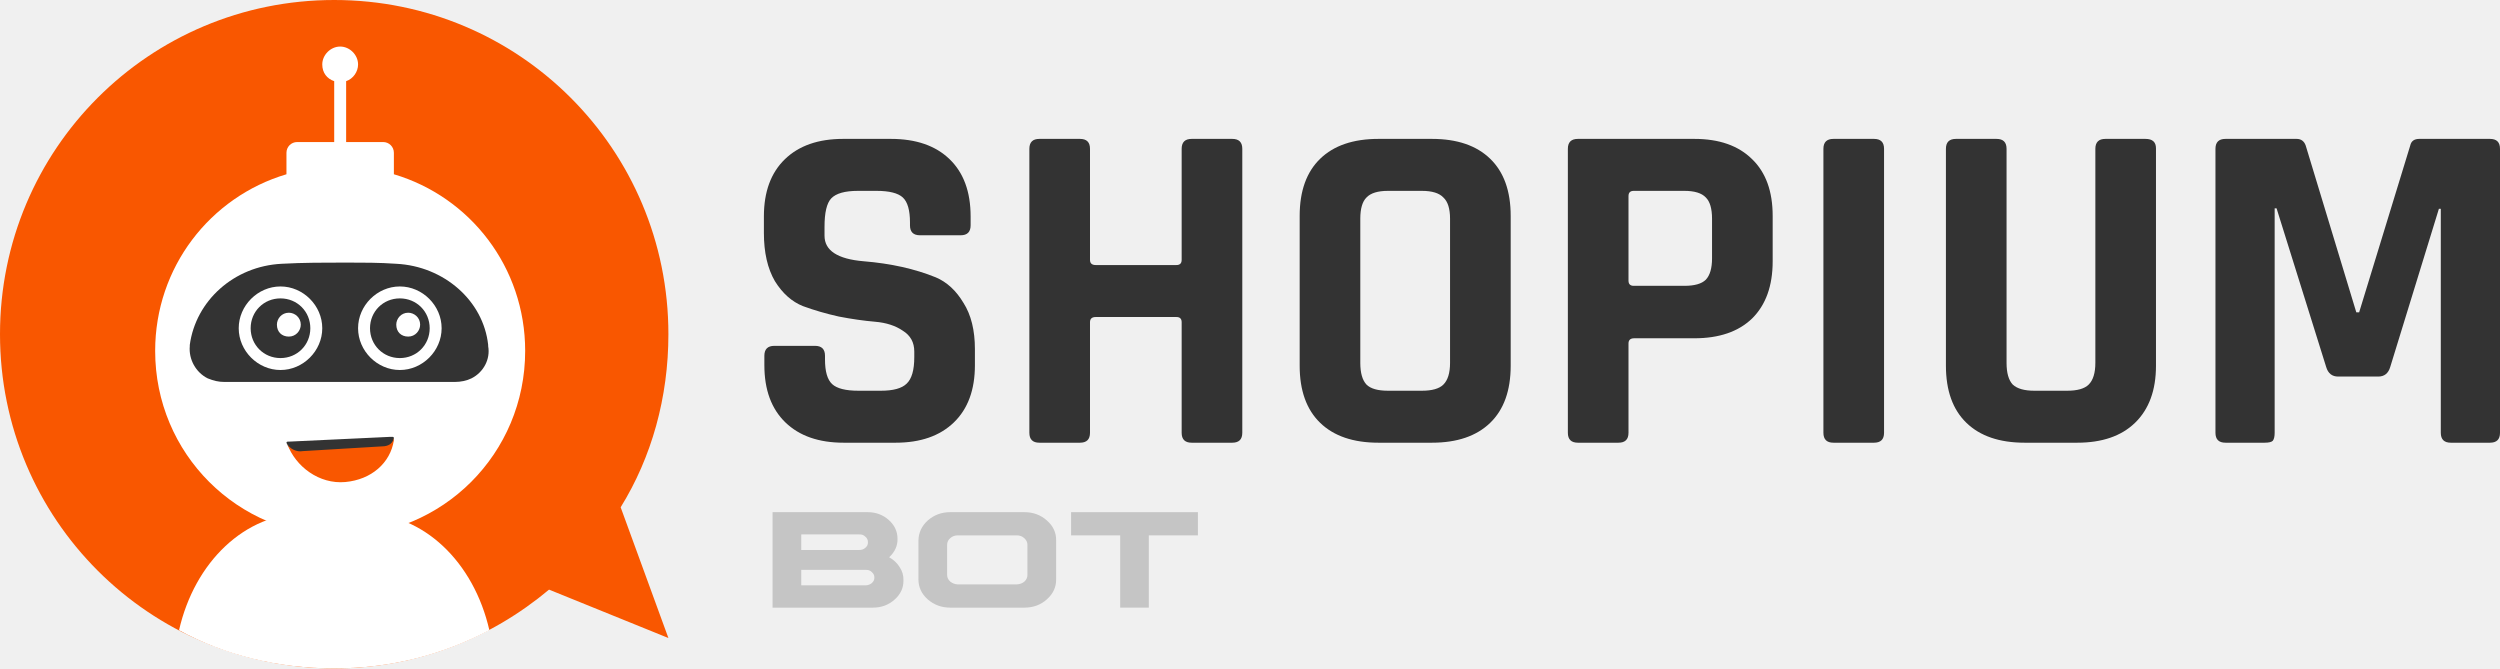
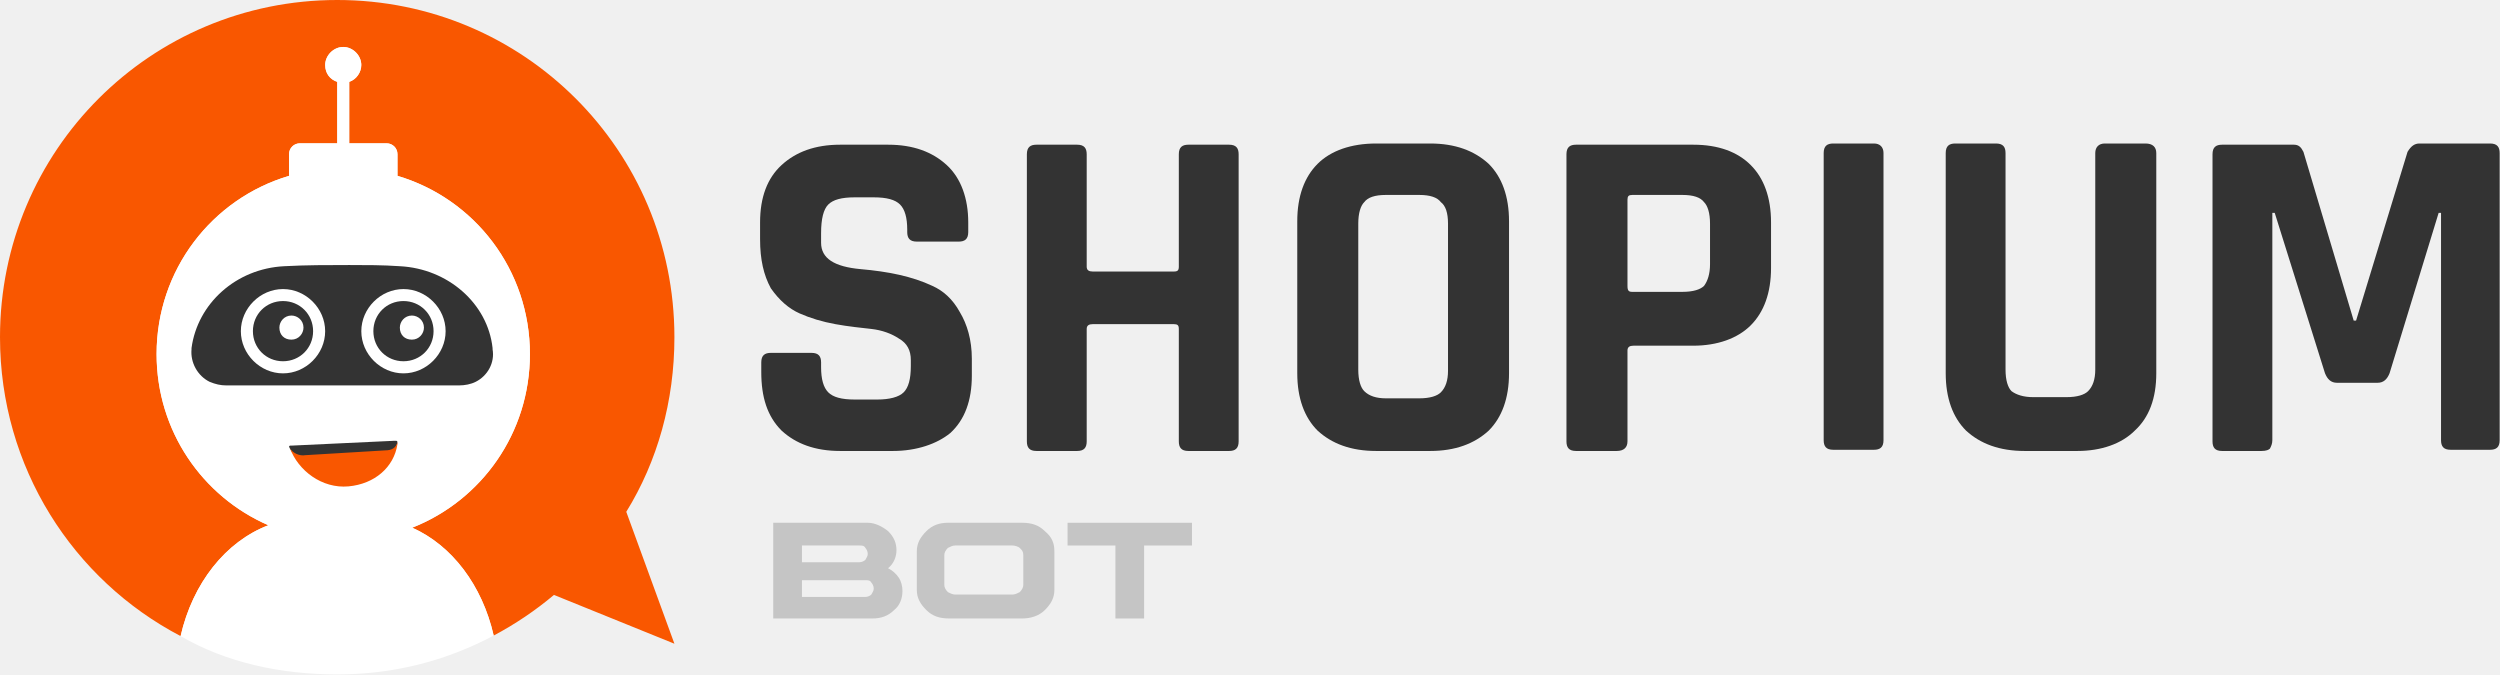
- <svg xmlns="http://www.w3.org/2000/svg" width="288" height="77" viewBox="0 0 288 77" fill="none">
-   <path d="M77 73.5L71.5 58.438C75.075 52.663 77 45.788 77 38.5C77 17.188 59.812 0 38.5 0C17.188 0 0 17.188 0 38.5C0 59.812 17.188 77 38.5 77C47.987 77 56.513 73.562 63.25 67.925L77 73.5Z" fill="#F95700" />
-   <path d="M45.375 20.075V17.6C45.375 16.913 44.825 16.363 44.138 16.363H39.875V9.35C40.7 9.075 41.25 8.25 41.25 7.425C41.25 6.325 40.288 5.363 39.188 5.363C38.087 5.363 37.125 6.325 37.125 7.425C37.125 8.388 37.675 9.075 38.5 9.35V16.363H34.237C33.55 16.363 33 16.913 33 17.6V20.075C24.2 22.688 17.875 30.8 17.875 40.425C17.875 52.25 27.363 61.737 39.188 61.737C51.013 61.737 60.5 52.25 60.5 40.425C60.5 30.8 54.175 22.688 45.375 20.075Z" fill="white" />
-   <path d="M56.375 72.6C50.875 75.487 44.962 77 38.5 77C32.038 77 25.85 75.487 20.625 72.6C22.413 64.763 28.188 59.125 35.2 59.125H41.8C48.812 59.125 54.587 64.763 56.375 72.6Z" fill="white" />
-   <path d="M54.312 43.587C53.763 43.862 53.075 44 52.388 44H25.85C25.163 44 24.613 43.862 23.925 43.587C22.55 42.9 21.725 41.388 21.863 39.875V39.737C22.55 34.65 26.95 30.663 32.45 30.387C34.925 30.25 37.4 30.25 39.875 30.25C41.8 30.25 43.725 30.25 45.65 30.387C51.15 30.663 55.688 34.65 56.237 39.737V39.875C56.513 41.388 55.688 42.9 54.312 43.587Z" fill="#333333" />
-   <path d="M50.187 37.812C50.187 40.15 48.4 41.938 46.062 41.938C43.725 41.938 41.937 40.15 41.937 37.812C41.937 35.475 43.725 33.688 46.062 33.688C48.4 33.688 50.187 35.475 50.187 37.812Z" fill="#333333" />
-   <path d="M46.062 42.625C43.45 42.625 41.25 40.425 41.25 37.812C41.25 35.2 43.45 33 46.062 33C48.675 33 50.875 35.2 50.875 37.812C50.875 40.425 48.675 42.625 46.062 42.625ZM46.062 34.375C44.137 34.375 42.625 35.888 42.625 37.812C42.625 39.737 44.137 41.25 46.062 41.25C47.987 41.25 49.5 39.737 49.5 37.812C49.5 35.888 47.987 34.375 46.062 34.375Z" fill="white" />
-   <path d="M48.4 37.4C48.4 38.087 47.85 38.775 47.025 38.775C46.2 38.775 45.65 38.225 45.65 37.4C45.65 36.712 46.2 36.025 47.025 36.025C47.712 36.025 48.4 36.575 48.4 37.4Z" fill="white" />
-   <path d="M36.438 37.812C36.438 40.15 34.65 41.938 32.313 41.938C29.975 41.938 28.188 40.15 28.188 37.812C28.188 35.475 29.975 33.688 32.313 33.688C34.65 33.688 36.438 35.475 36.438 37.812Z" fill="#333333" />
-   <path d="M32.312 42.625C29.7 42.625 27.5 40.425 27.5 37.812C27.5 35.2 29.7 33 32.312 33C34.925 33 37.125 35.2 37.125 37.812C37.125 40.425 34.925 42.625 32.312 42.625ZM32.312 34.375C30.387 34.375 28.875 35.888 28.875 37.812C28.875 39.737 30.387 41.25 32.312 41.25C34.237 41.25 35.75 39.737 35.75 37.812C35.75 35.888 34.237 34.375 32.312 34.375Z" fill="white" />
-   <path d="M34.65 37.4C34.65 38.087 34.1 38.775 33.275 38.775C32.45 38.775 31.9 38.225 31.9 37.4C31.9 36.712 32.45 36.025 33.275 36.025C33.962 36.025 34.65 36.575 34.65 37.4Z" fill="white" />
-   <path d="M34.787 52.388L44.137 51.7C44.825 51.562 45.375 51.013 45.375 50.462C45.375 50.462 45.375 50.325 45.237 50.325C45.1 50.325 45.1 50.325 44.962 50.325L33.275 50.875C33.137 50.875 33.137 50.875 33.137 50.875C33 50.875 33 51.013 33 51.013L33.137 51.288C33.412 51.837 34.237 52.388 34.787 52.388Z" fill="#333333" />
-   <path d="M45.373 50.464C45.236 51.148 44.69 51.422 44.008 51.422L34.865 51.97C34.183 52.107 33.364 51.696 33.091 51.148C34.046 53.75 36.775 55.804 39.778 55.53C42.78 55.256 44.963 53.339 45.373 50.737C45.373 50.737 45.373 50.601 45.373 50.464Z" fill="#F95700" />
-   <path d="M89 59V70H100.557C101.531 70 102.361 69.693 103.048 69.08C103.747 68.467 104.091 67.725 104.078 66.855C104.097 66.303 103.95 65.794 103.638 65.328C103.338 64.85 102.936 64.472 102.43 64.197C103.086 63.59 103.407 62.884 103.395 62.081C103.395 61.229 103.058 60.502 102.383 59.901C101.709 59.3 100.894 59 99.939 59H89ZM92.306 61.566H98.984C99.264 61.548 99.499 61.633 99.686 61.824C99.892 61.989 99.992 62.204 99.986 62.467C99.998 62.719 99.901 62.93 99.695 63.102C99.508 63.274 99.271 63.359 98.984 63.359H92.306V61.566ZM92.306 65.65H99.723C100.011 65.631 100.248 65.717 100.435 65.907C100.641 66.085 100.738 66.296 100.726 66.542C100.738 66.775 100.641 66.983 100.435 67.167C100.248 67.327 100.011 67.416 99.723 67.434H92.306V65.65Z" fill="#C5C5C5" />
-   <path d="M109.463 59C108.471 59 107.609 59.319 106.879 59.956C106.179 60.594 105.82 61.367 105.802 62.274V66.735C105.802 67.636 106.157 68.406 106.869 69.043C107.6 69.681 108.465 70 109.463 70H117.995C119.026 70 119.89 69.684 120.59 69.053C121.32 68.409 121.679 67.636 121.667 66.735V62.274C121.685 61.367 121.33 60.594 120.599 59.956C119.887 59.319 119.019 59 117.995 59H109.463ZM110.344 61.676H117.124C117.468 61.67 117.758 61.778 117.995 61.998C118.239 62.207 118.361 62.467 118.361 62.78V66.22C118.367 66.52 118.248 66.781 118.005 67.002C117.774 67.198 117.48 67.305 117.124 67.324H110.344C110.007 67.305 109.716 67.198 109.473 67.002C109.229 66.781 109.108 66.52 109.108 66.22V62.78C109.108 62.467 109.226 62.207 109.463 61.998C109.713 61.778 110.007 61.67 110.344 61.676Z" fill="#C5C5C5" />
-   <path d="M123.39 59V61.676H129.047V70H132.343V61.676H138V59H123.39Z" fill="#C5C5C5" />
-   <path d="M88.055 42.073V40.984C88.055 40.222 88.44 39.841 89.21 39.841H93.885C94.655 39.841 95.04 40.222 95.04 40.984V41.42C95.04 42.799 95.315 43.742 95.865 44.25C96.415 44.758 97.423 45.012 98.89 45.012H101.475C102.905 45.012 103.895 44.74 104.445 44.196C105.031 43.652 105.325 42.636 105.325 41.148V40.495C105.325 39.442 104.885 38.644 104.005 38.099C103.161 37.519 102.098 37.174 100.815 37.065C99.531 36.956 98.138 36.757 96.635 36.467C95.168 36.14 93.793 35.741 92.51 35.269C91.227 34.761 90.145 33.799 89.265 32.384C88.422 30.933 88 29.082 88 26.832V24.927C88 22.096 88.807 19.901 90.42 18.341C92.033 16.78 94.27 16 97.13 16H102.63C105.526 16 107.781 16.78 109.395 18.341C111.008 19.901 111.815 22.096 111.815 24.927V25.961C111.815 26.723 111.43 27.104 110.66 27.104H105.985C105.215 27.104 104.83 26.723 104.83 25.961V25.634C104.83 24.219 104.555 23.258 104.005 22.75C103.455 22.242 102.446 21.988 100.98 21.988H98.835C97.332 21.988 96.305 22.278 95.755 22.858C95.242 23.403 94.985 24.491 94.985 26.124V27.159C94.985 28.864 96.488 29.844 99.495 30.098C102.611 30.352 105.38 30.969 107.8 31.949C109.083 32.493 110.146 33.473 110.99 34.888C111.87 36.267 112.31 38.045 112.31 40.222V42.073C112.31 44.904 111.503 47.099 109.89 48.659C108.276 50.22 106.04 51 103.18 51H97.185C94.325 51 92.088 50.22 90.475 48.659C88.862 47.099 88.055 44.904 88.055 42.073Z" fill="#333333" />
-   <path d="M124.413 51H119.738C118.968 51 118.583 50.619 118.583 49.857V17.143C118.583 16.381 118.968 16 119.738 16H124.413C125.183 16 125.568 16.381 125.568 17.143V29.935C125.568 30.334 125.788 30.533 126.228 30.533H135.522C135.926 30.533 136.127 30.334 136.127 29.935V17.143C136.127 16.381 136.512 16 137.282 16H141.957C142.727 16 143.112 16.381 143.112 17.143V49.857C143.112 50.619 142.727 51 141.957 51H137.282C136.512 51 136.127 50.619 136.127 49.857V37.12C136.127 36.721 135.926 36.521 135.522 36.521H126.228C125.788 36.521 125.568 36.721 125.568 37.12V49.857C125.568 50.619 125.183 51 124.413 51Z" fill="#333333" />
-   <path d="M159.896 45.012H163.801C164.975 45.012 165.8 44.777 166.276 44.305C166.79 43.797 167.046 42.962 167.046 41.801V25.199C167.046 24.038 166.79 23.221 166.276 22.75C165.8 22.242 164.975 21.988 163.801 21.988H159.896C158.723 21.988 157.898 22.242 157.421 22.75C156.945 23.221 156.706 24.038 156.706 25.199V41.801C156.706 42.962 156.945 43.797 157.421 44.305C157.898 44.777 158.723 45.012 159.896 45.012ZM164.956 51H158.796C155.9 51 153.663 50.238 152.087 48.714C150.51 47.19 149.722 44.994 149.722 42.127V24.872C149.722 22.006 150.51 19.81 152.087 18.286C153.663 16.762 155.9 16 158.796 16H164.956C167.853 16 170.09 16.762 171.666 18.286C173.243 19.81 174.031 22.006 174.031 24.872V42.127C174.031 44.994 173.243 47.19 171.666 48.714C170.09 50.238 167.853 51 164.956 51Z" fill="#333333" />
-   <path d="M186.448 51H181.773C181.003 51 180.618 50.619 180.618 49.857V17.143C180.618 16.381 181.003 16 181.773 16H195.192C198.052 16 200.271 16.78 201.847 18.341C203.424 19.865 204.212 22.042 204.212 24.872V30.098C204.212 32.928 203.424 35.124 201.847 36.684C200.271 38.208 198.052 38.97 195.192 38.97H188.263C187.823 38.97 187.603 39.17 187.603 39.569V49.857C187.603 50.619 187.218 51 186.448 51ZM188.208 32.928H194.037C195.211 32.928 196.036 32.693 196.512 32.221C196.989 31.713 197.227 30.896 197.227 29.771V25.199C197.227 24.038 196.989 23.221 196.512 22.75C196.036 22.242 195.211 21.988 194.037 21.988H188.208C187.804 21.988 187.603 22.187 187.603 22.586V32.33C187.603 32.729 187.804 32.928 188.208 32.928Z" fill="#333333" />
-   <path d="M217.042 17.143V49.857C217.042 50.619 216.657 51 215.887 51H211.212C210.442 51 210.057 50.619 210.057 49.857V17.143C210.057 16.381 210.442 16 211.212 16H215.887C216.657 16 217.042 16.381 217.042 17.143Z" fill="#333333" />
-   <path d="M242.54 16H247.159C247.966 16 248.369 16.363 248.369 17.089V42.127C248.369 44.958 247.563 47.153 245.949 48.714C244.373 50.238 242.155 51 239.295 51H233.245C230.348 51 228.112 50.238 226.535 48.714C224.958 47.19 224.17 44.994 224.17 42.127V17.143C224.17 16.381 224.555 16 225.325 16H230C230.77 16 231.155 16.381 231.155 17.143V41.801C231.155 42.962 231.393 43.797 231.87 44.305C232.383 44.777 233.208 45.012 234.345 45.012H238.14C239.313 45.012 240.138 44.777 240.615 44.305C241.128 43.797 241.385 42.962 241.385 41.801V17.143C241.385 16.381 241.77 16 242.54 16Z" fill="#333333" />
-   <path d="M278.705 16H286.845C287.615 16 288 16.381 288 17.143V49.857C288 50.619 287.615 51 286.845 51H282.335C281.565 51 281.18 50.619 281.18 49.857V24.056H280.96L275.35 42.291C275.13 43.017 274.672 43.38 273.975 43.38H269.355C268.659 43.38 268.2 43.017 267.98 42.291L262.261 24.002H262.041V49.857C262.041 50.292 261.967 50.601 261.821 50.782C261.674 50.927 261.362 51 260.886 51H256.376C255.606 51 255.221 50.619 255.221 49.857V17.143C255.221 16.381 255.606 16 256.376 16H264.57C265.084 16 265.432 16.254 265.615 16.762L271.445 35.977H271.775L277.66 16.762C277.77 16.254 278.119 16 278.705 16Z" fill="#333333" />
+ <svg xmlns="http://www.w3.org/2000/svg" width="4515" height="1218" viewBox="0 0 4515 1218" fill="none">
+   <path d="M1396.46 944.107V1116.96H1575.8C1590.93 1116.96 1603.89 1112.64 1614.7 1101.84C1625.5 1093.2 1629.82 1080.23 1629.82 1067.27C1629.82 1058.63 1627.66 1049.98 1623.34 1043.5C1619.02 1037.02 1612.54 1030.54 1603.89 1026.21C1614.7 1017.57 1619.02 1004.61 1619.02 993.804C1619.02 980.84 1614.7 970.036 1603.89 959.232C1593.09 950.59 1580.13 944.107 1567.16 944.107H1396.46V944.107ZM1448.32 985.161H1552.04C1556.36 985.161 1560.68 985.161 1562.84 989.482C1565 991.643 1567.16 995.965 1567.16 1000.29C1567.16 1004.61 1565 1006.77 1562.84 1011.09C1560.68 1013.25 1556.36 1015.41 1552.04 1015.41H1448.32V985.161ZM1448.32 1047.82H1562.84C1567.16 1047.82 1571.48 1047.82 1573.64 1052.14C1575.8 1054.3 1577.96 1058.63 1577.96 1062.95C1577.96 1067.27 1575.8 1069.43 1573.64 1073.75C1571.48 1075.91 1567.16 1078.07 1562.84 1078.07H1448.32V1047.82Z" fill="#C5C5C5" />
+   <path d="M1711.93 944.107C1696.8 944.107 1683.84 948.429 1673.04 959.232C1662.23 970.036 1655.75 980.84 1655.75 995.965V1065.11C1655.75 1080.23 1662.23 1091.04 1673.04 1101.84C1683.84 1112.64 1696.8 1116.96 1714.09 1116.96H1845.89C1861.02 1116.96 1876.14 1112.64 1886.95 1101.84C1897.75 1091.04 1904.23 1080.23 1904.23 1065.11V995.965C1904.23 980.84 1899.91 970.036 1886.95 959.232C1876.14 948.429 1863.18 944.107 1845.89 944.107H1711.93ZM1724.89 985.161H1828.61C1832.93 985.161 1839.41 987.322 1841.57 989.482C1845.89 993.804 1848.05 995.965 1848.05 1002.45V1056.46C1848.05 1060.79 1845.89 1065.11 1841.57 1069.43C1837.25 1071.59 1832.93 1073.75 1828.61 1073.75H1724.89C1720.57 1073.75 1716.25 1071.59 1711.93 1069.43C1707.61 1065.11 1705.45 1060.79 1705.45 1056.46V1002.45C1705.45 998.125 1707.61 993.804 1711.93 989.482C1716.25 987.322 1720.57 985.161 1724.89 985.161Z" fill="#C5C5C5" />
+   <path d="M1928 944.107V985.161H2014.43V1116.96H2066.29V985.161H2152.71V944.107H1928Z" fill="#C5C5C5" />
+   <path d="M1374.86 671.858V654.572C1374.86 641.608 1381.34 637.287 1392.14 637.287H1465.61C1478.57 637.287 1482.89 643.769 1482.89 654.572V663.215C1482.89 684.822 1487.21 699.947 1495.86 708.59C1504.5 717.233 1519.63 721.554 1543.39 721.554H1584.45C1606.05 721.554 1623.34 717.233 1631.98 708.59C1640.63 699.947 1644.95 684.822 1644.95 661.054V650.251C1644.95 632.965 1638.46 620.001 1623.34 611.358C1610.38 602.715 1593.09 596.233 1573.64 594.072C1554.2 591.912 1532.59 589.751 1508.82 585.429C1485.05 581.108 1463.45 574.626 1444 565.983C1424.55 557.34 1407.27 542.215 1392.14 520.608C1379.18 496.84 1372.7 468.751 1372.7 432.019V401.769C1372.7 356.394 1385.66 321.822 1411.59 298.054C1437.52 274.287 1472.09 261.322 1517.46 261.322H1603.89C1649.27 261.322 1683.84 274.287 1709.77 298.054C1735.7 321.822 1748.66 358.554 1748.66 401.769V419.054C1748.66 432.019 1742.18 436.34 1731.38 436.34H1655.75C1642.79 436.34 1638.46 429.858 1638.46 419.054V414.733C1638.46 393.126 1634.14 378.001 1625.5 369.358C1616.86 360.715 1601.73 356.394 1577.96 356.394H1543.39C1519.63 356.394 1504.5 360.715 1495.86 369.358C1487.21 378.001 1482.89 395.287 1482.89 421.215V438.501C1482.89 466.59 1506.66 481.715 1554.2 486.037C1603.89 490.358 1647.11 499.001 1683.84 516.287C1703.29 524.929 1720.57 540.054 1733.54 563.822C1746.5 585.429 1755.14 613.519 1755.14 648.09V678.34C1755.14 723.715 1742.18 758.287 1716.25 782.054C1692.48 801.501 1655.75 814.465 1612.54 814.465H1517.46C1472.09 814.465 1437.52 801.501 1411.59 777.733C1385.66 751.804 1374.86 717.233 1374.86 671.858Z" fill="#333333" />
+   <path d="M1945.28 814.465H1871.82C1858.86 814.465 1854.53 807.983 1854.53 797.179V278.608C1854.53 265.644 1861.02 261.322 1871.82 261.322H1945.28C1958.25 261.322 1962.57 267.804 1962.57 278.608V481.715C1962.57 488.197 1966.89 490.358 1973.37 490.358H2120.3C2126.78 490.358 2128.95 488.197 2128.95 481.715V278.608C2128.95 265.644 2135.43 261.322 2146.23 261.322H2219.7C2232.66 261.322 2236.98 267.804 2236.98 278.608V797.179C2236.98 810.144 2230.5 814.465 2219.7 814.465H2146.23C2133.27 814.465 2128.95 807.983 2128.95 797.179V594.072C2128.95 587.59 2126.78 585.429 2120.3 585.429H1973.37C1966.89 585.429 1962.57 587.59 1962.57 594.072V797.179C1962.57 807.983 1958.25 814.465 1945.28 814.465Z" fill="#333333" />
+   <path d="M2502.75 719.394H2563.25C2582.7 719.394 2595.66 715.072 2602.14 708.59C2610.79 699.947 2615.11 686.983 2615.11 669.697V403.929C2615.11 384.483 2610.79 371.519 2602.14 365.037C2595.66 356.394 2582.7 352.072 2563.25 352.072H2502.75C2483.3 352.072 2470.34 356.394 2463.86 365.037C2457.38 371.519 2453.05 384.483 2453.05 403.929V667.537C2453.05 686.983 2457.38 699.947 2463.86 706.43C2472.5 715.072 2485.47 719.394 2502.75 719.394ZM2582.7 814.465H2485.47C2440.09 814.465 2405.52 801.501 2379.59 777.733C2355.82 753.965 2342.86 719.394 2342.86 674.019V399.608C2342.86 354.233 2355.82 319.662 2379.59 295.894C2403.36 272.126 2440.09 259.162 2485.47 259.162H2582.7C2628.07 259.162 2662.64 272.126 2688.57 295.894C2712.34 319.662 2725.3 354.233 2725.3 399.608V674.019C2725.3 719.394 2712.34 753.965 2688.57 777.733C2662.64 801.501 2628.07 814.465 2582.7 814.465Z" fill="#333333" />
+   <path d="M2919.77 814.465H2846.3C2833.34 814.465 2829.02 807.983 2829.02 797.179V278.608C2829.02 265.644 2835.5 261.322 2846.3 261.322H3058.05C3103.43 261.322 3138 274.287 3161.77 298.054C3185.54 321.822 3198.5 356.394 3198.5 401.769V483.876C3198.5 529.251 3185.54 563.822 3161.77 587.59C3138 611.358 3101.27 624.322 3058.05 624.322H2950.02C2943.54 624.322 2939.22 626.483 2939.22 632.965V797.179C2939.22 807.983 2932.73 814.465 2919.77 814.465ZM2947.86 527.09H3038.61C3058.05 527.09 3071.02 522.769 3077.5 516.287C3083.98 507.644 3088.3 494.679 3088.3 477.394V403.929C3088.3 384.483 3083.98 371.519 3077.5 365.037C3071.02 356.394 3058.05 352.072 3038.61 352.072H2947.86C2941.38 352.072 2939.22 354.233 2939.22 360.715V516.287C2939.22 524.929 2941.38 527.09 2947.86 527.09Z" fill="#333333" />
+   <path d="M3401.61 276.447V795.019C3401.61 807.983 3395.13 812.304 3384.32 812.304H3310.86C3297.89 812.304 3293.57 805.822 3293.57 795.019V276.447C3293.57 263.483 3300.05 259.162 3310.86 259.162H3384.32C3395.13 259.162 3401.61 265.644 3401.61 276.447Z" fill="#333333" />
+   <path d="M3801.34 259.162H3874.8C3887.77 259.162 3894.25 265.644 3894.25 276.447V674.019C3894.25 719.394 3881.29 753.965 3855.36 777.733C3831.59 801.501 3794.86 814.465 3751.64 814.465H3656.57C3611.2 814.465 3576.63 801.501 3550.7 777.733C3526.93 753.965 3513.96 719.394 3513.96 674.019V276.447C3513.96 263.483 3520.45 259.162 3531.25 259.162H3604.71C3617.68 259.162 3622 265.644 3622 276.447V667.537C3622 686.983 3626.32 699.947 3632.8 706.43C3641.45 712.912 3654.41 717.233 3671.7 717.233H3732.2C3751.64 717.233 3764.61 712.912 3771.09 706.43C3779.73 697.787 3784.05 684.822 3784.05 667.537V276.447C3784.05 265.644 3790.54 259.162 3801.34 259.162Z" fill="#333333" />
+   <path d="M4369.61 259.162H4497.09C4510.05 259.162 4514.38 265.644 4514.38 276.447V795.019C4514.38 807.983 4507.89 812.305 4497.09 812.305H4425.79C4412.82 812.305 4408.5 805.822 4408.5 795.019V384.483H4404.18L4315.59 674.019C4311.27 684.822 4304.79 691.304 4293.98 691.304H4220.52C4209.72 691.304 4203.23 684.822 4198.91 674.019L4108.16 384.483H4103.84V795.019C4103.84 801.501 4101.68 805.822 4099.52 810.144C4097.36 812.304 4093.04 814.465 4084.39 814.465H4013.09C4000.13 814.465 3995.8 807.983 3995.8 797.18V278.608C3995.8 265.644 4002.29 261.322 4013.09 261.322H4142.73C4151.38 261.322 4155.7 265.644 4160.02 274.287L4250.77 578.947H4255.09L4348 274.287C4354.48 263.483 4360.97 259.162 4369.61 259.162Z" fill="#333333" />
+   <path d="M1218 609C1218 271.909 946.091 0 609 0C271.909 0 0 271.909 0 609C0 843.917 132.029 1047.19 326.148 1148.77C348.034 1053.02 407.507 977.968 484.583 948.589C365.4 896.729 282.733 778.259 282.733 639.45C282.733 487.2 382.766 358.858 521.932 317.584V278.451C521.932 267.627 530.615 258.825 541.558 258.825H609V147.849C595.916 143.448 587.233 132.624 587.233 117.399C587.233 100.033 602.458 84.808 619.824 84.808C637.19 84.808 652.415 100.033 652.415 117.399C652.415 130.483 643.732 143.448 630.648 147.849V258.825H698.209C709.033 258.825 717.835 267.508 717.835 278.451V317.584C857.001 358.858 957.034 487.2 957.034 639.45C957.034 782.422 869.371 903.746 744.479 952.99C816.084 984.986 870.799 1056.71 891.614 1147.82C930.39 1127.24 966.906 1102.62 1000.45 1074.43L1218 1162.57L1131.05 924.324C1187.55 832.974 1218 724.258 1218 609Z" fill="#F95700" />
+   <path d="M744.479 952.99C869.371 903.746 957.034 782.422 957.034 639.45C957.034 487.2 857.001 358.858 717.835 317.584V278.451C717.835 267.627 709.152 258.825 698.209 258.825H630.767V147.849C643.851 143.448 652.534 130.483 652.534 117.399C652.534 100.033 637.309 84.808 619.943 84.808C602.577 84.808 587.352 100.033 587.352 117.399C587.352 132.624 596.035 143.448 609.119 147.849V258.825H541.677C530.853 258.825 522.051 267.508 522.051 278.451V317.584C382.885 358.858 282.852 487.2 282.852 639.45C282.852 778.259 365.519 896.729 484.702 948.589C407.626 977.968 348.034 1053.02 326.148 1148.77C408.339 1196.59 506.826 1218 609 1218C711.174 1218 805.26 1193.62 891.614 1147.82C870.799 1056.71 816.084 984.986 744.479 952.99Z" fill="white" />
+   <path d="M859.142 689.526C850.459 693.927 839.516 696.068 828.692 696.068H408.934C398.11 696.068 389.308 693.927 378.484 689.526C356.717 678.702 343.633 654.675 345.893 630.767V628.626C356.717 548.1 426.419 485.059 513.368 480.777C552.501 478.636 591.634 478.636 630.767 478.636C661.217 478.636 691.667 478.636 722.117 480.777C809.066 485.178 880.909 548.219 889.592 628.626V630.767C893.874 654.675 880.909 678.583 859.142 689.526Z" fill="#333333" />
+   <path d="M793.841 598.176C793.841 635.168 765.532 663.477 728.54 663.477C691.548 663.477 663.239 635.168 663.239 598.176C663.239 561.184 691.548 532.875 728.54 532.875C765.651 532.875 793.841 561.184 793.841 598.176Z" fill="#333333" />
+   <path d="M728.659 674.301C687.385 674.301 652.534 639.45 652.534 598.176C652.534 556.902 687.385 522.051 728.659 522.051C769.933 522.051 804.784 556.902 804.784 598.176C804.784 639.45 769.933 674.301 728.659 674.301ZM728.659 543.699C698.209 543.699 674.301 567.607 674.301 598.057C674.301 628.507 698.209 652.415 728.659 652.415C759.109 652.415 783.017 628.507 783.017 598.057C783.017 567.726 759.109 543.699 728.659 543.699Z" fill="white" />
+   <path d="M765.651 591.634C765.651 602.458 756.968 613.401 743.884 613.401C730.8 613.401 722.117 604.718 722.117 591.634C722.117 580.81 730.8 569.867 743.884 569.867C754.708 569.867 765.651 578.55 765.651 591.634Z" fill="white" />
+   <path d="M576.409 598.176C576.409 635.168 548.1 663.477 511.108 663.477C474.116 663.477 445.807 635.168 445.807 598.176C445.807 561.184 474.116 532.875 511.108 532.875C548.1 532.875 576.409 561.184 576.409 598.176Z" fill="#333333" />
+   <path d="M511.108 674.301C469.834 674.301 434.983 639.45 434.983 598.176C434.983 556.902 469.834 522.051 511.108 522.051C552.382 522.051 587.233 556.902 587.233 598.176C587.233 639.45 552.501 674.301 511.108 674.301ZM511.108 543.699C480.658 543.699 456.75 567.607 456.75 598.057C456.75 628.507 480.658 652.415 511.108 652.415C541.558 652.415 565.466 628.507 565.466 598.057C565.466 567.726 541.558 543.699 511.108 543.699Z" fill="white" />
+   <path d="M548.1 591.634C548.1 602.458 539.417 613.401 526.333 613.401C513.249 613.401 504.566 604.718 504.566 591.634C504.566 580.81 513.249 569.867 526.333 569.867C537.276 569.867 548.1 578.55 548.1 591.634Z" fill="white" />
+   <path d="M550.241 828.692L698.09 817.868C708.914 815.727 717.716 807.044 717.716 798.242C717.716 798.242 717.716 796.101 715.575 796.101C713.434 796.101 713.434 796.101 711.174 796.101L526.333 804.784C524.192 804.784 524.192 804.784 524.192 804.784C522.051 804.784 522.051 806.925 522.051 806.925L524.192 811.326C528.474 820.009 541.558 828.692 550.241 828.692Z" fill="#333333" />
+   <path d="M717.716 798.242C715.575 809.066 706.892 813.348 696.187 813.348L551.55 822.031C540.726 824.172 527.76 817.749 523.478 809.066C538.585 850.221 581.762 882.693 629.221 878.411C676.68 874.129 711.293 843.798 717.716 802.643C717.716 802.524 717.716 800.383 717.716 798.242Z" fill="#F95700" />
</svg>
